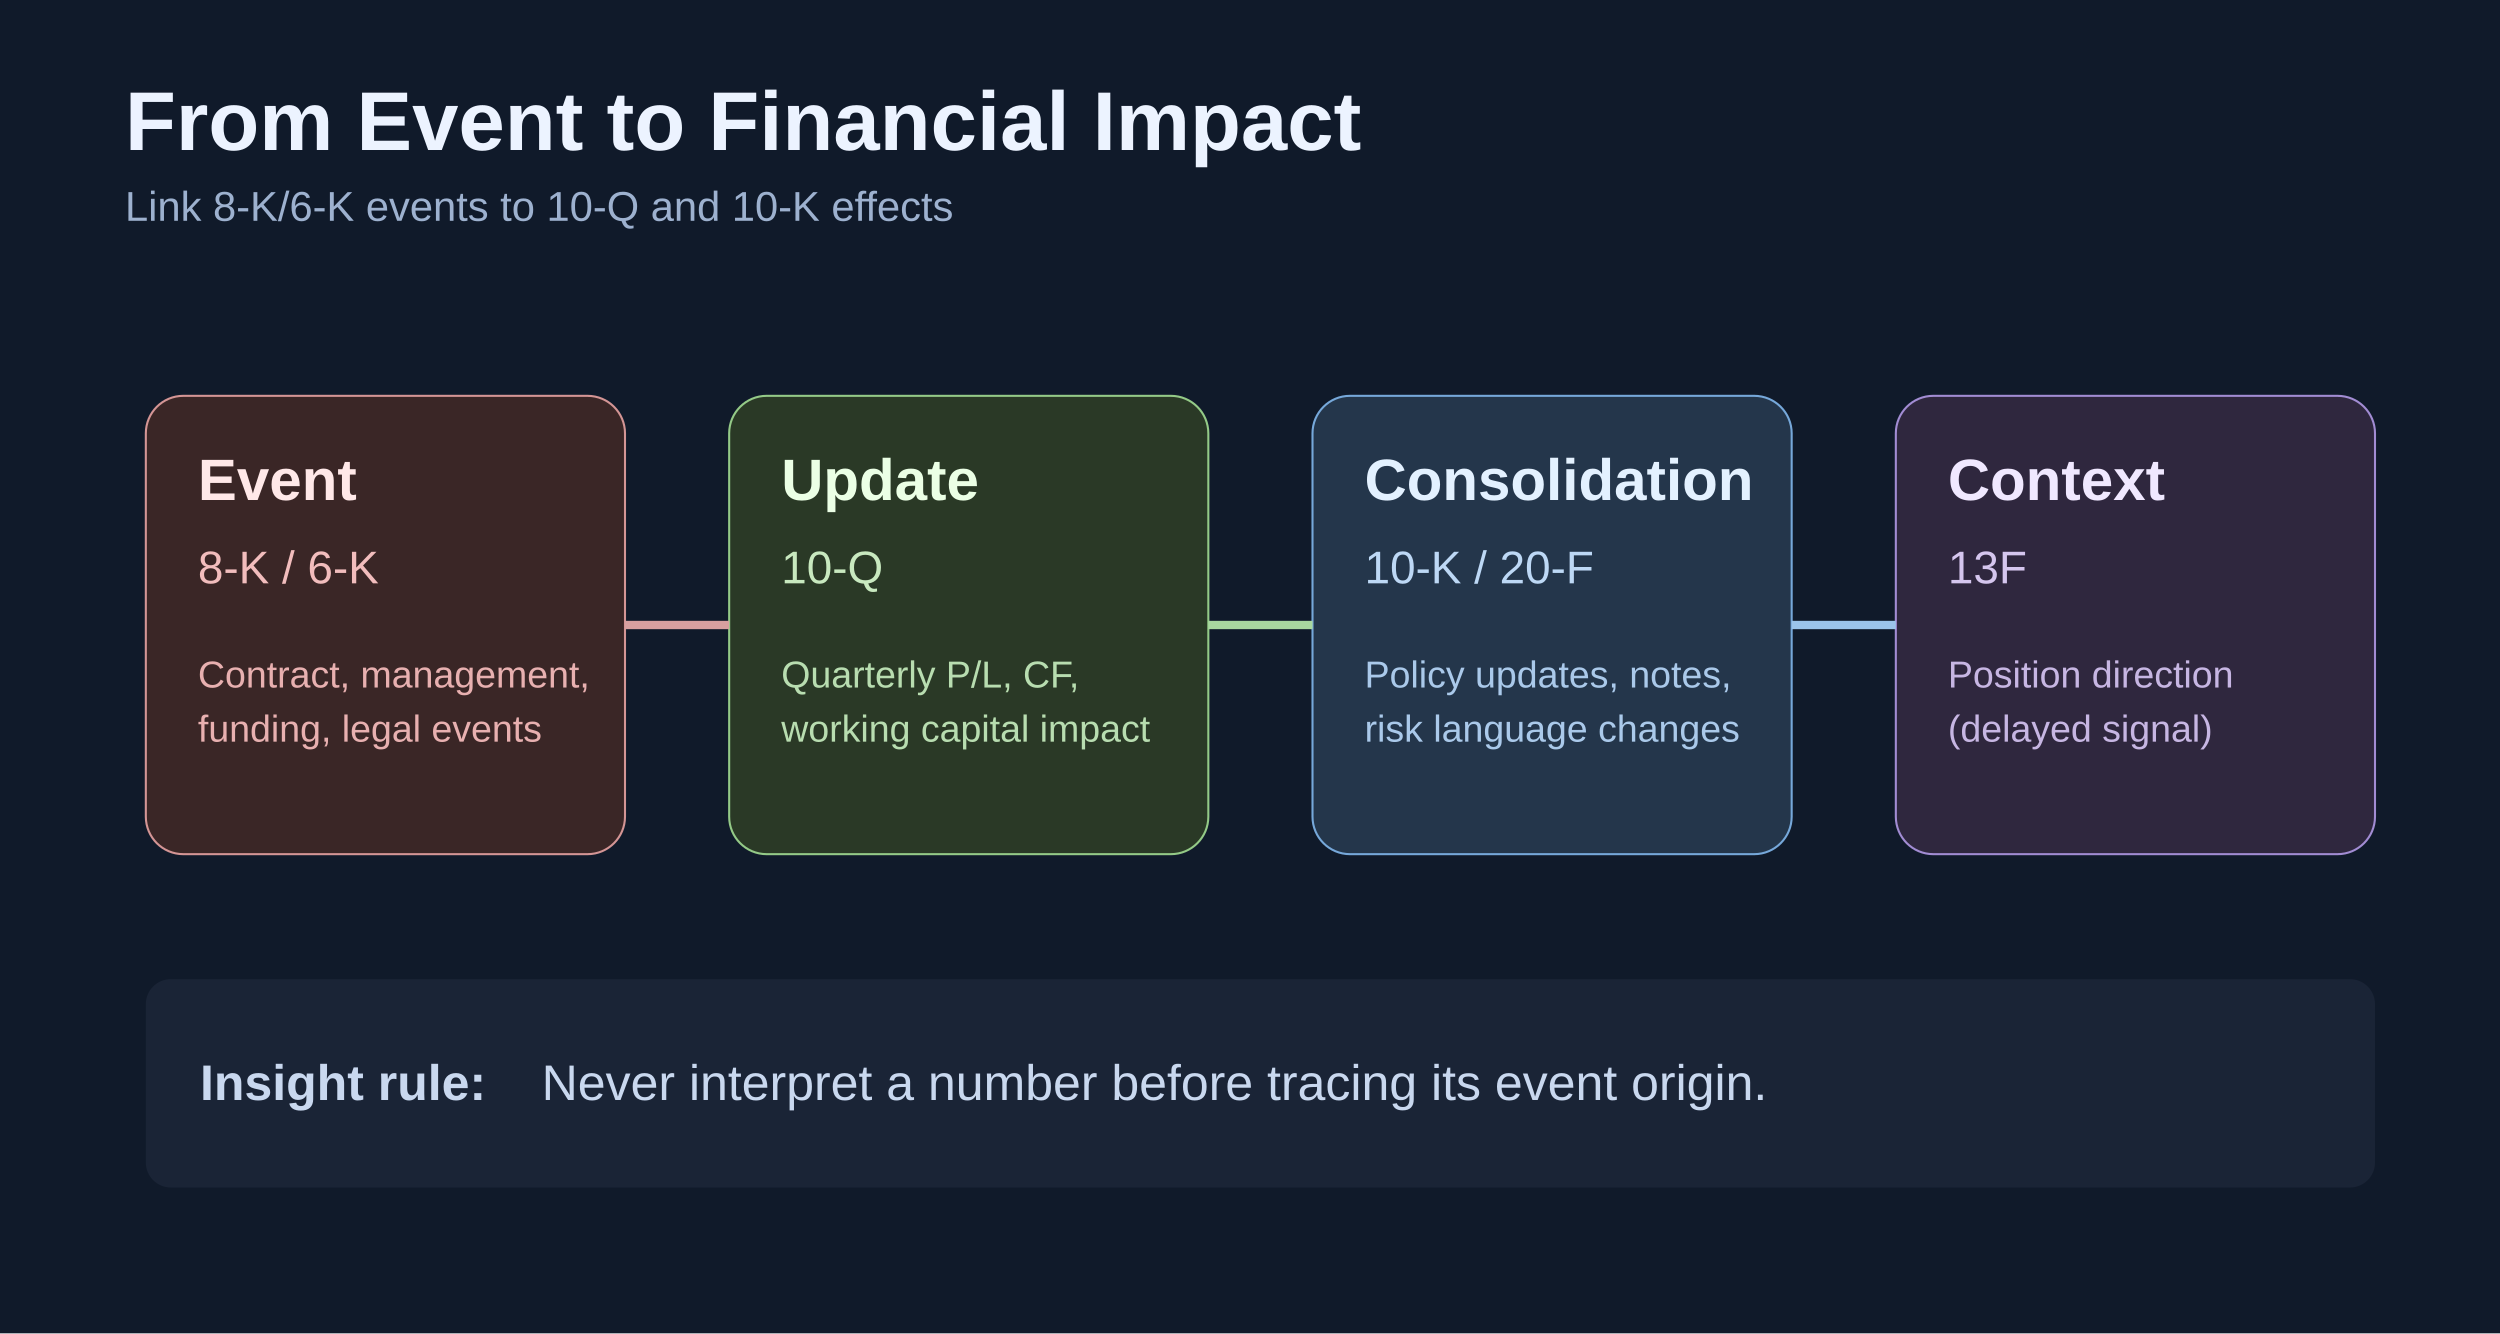
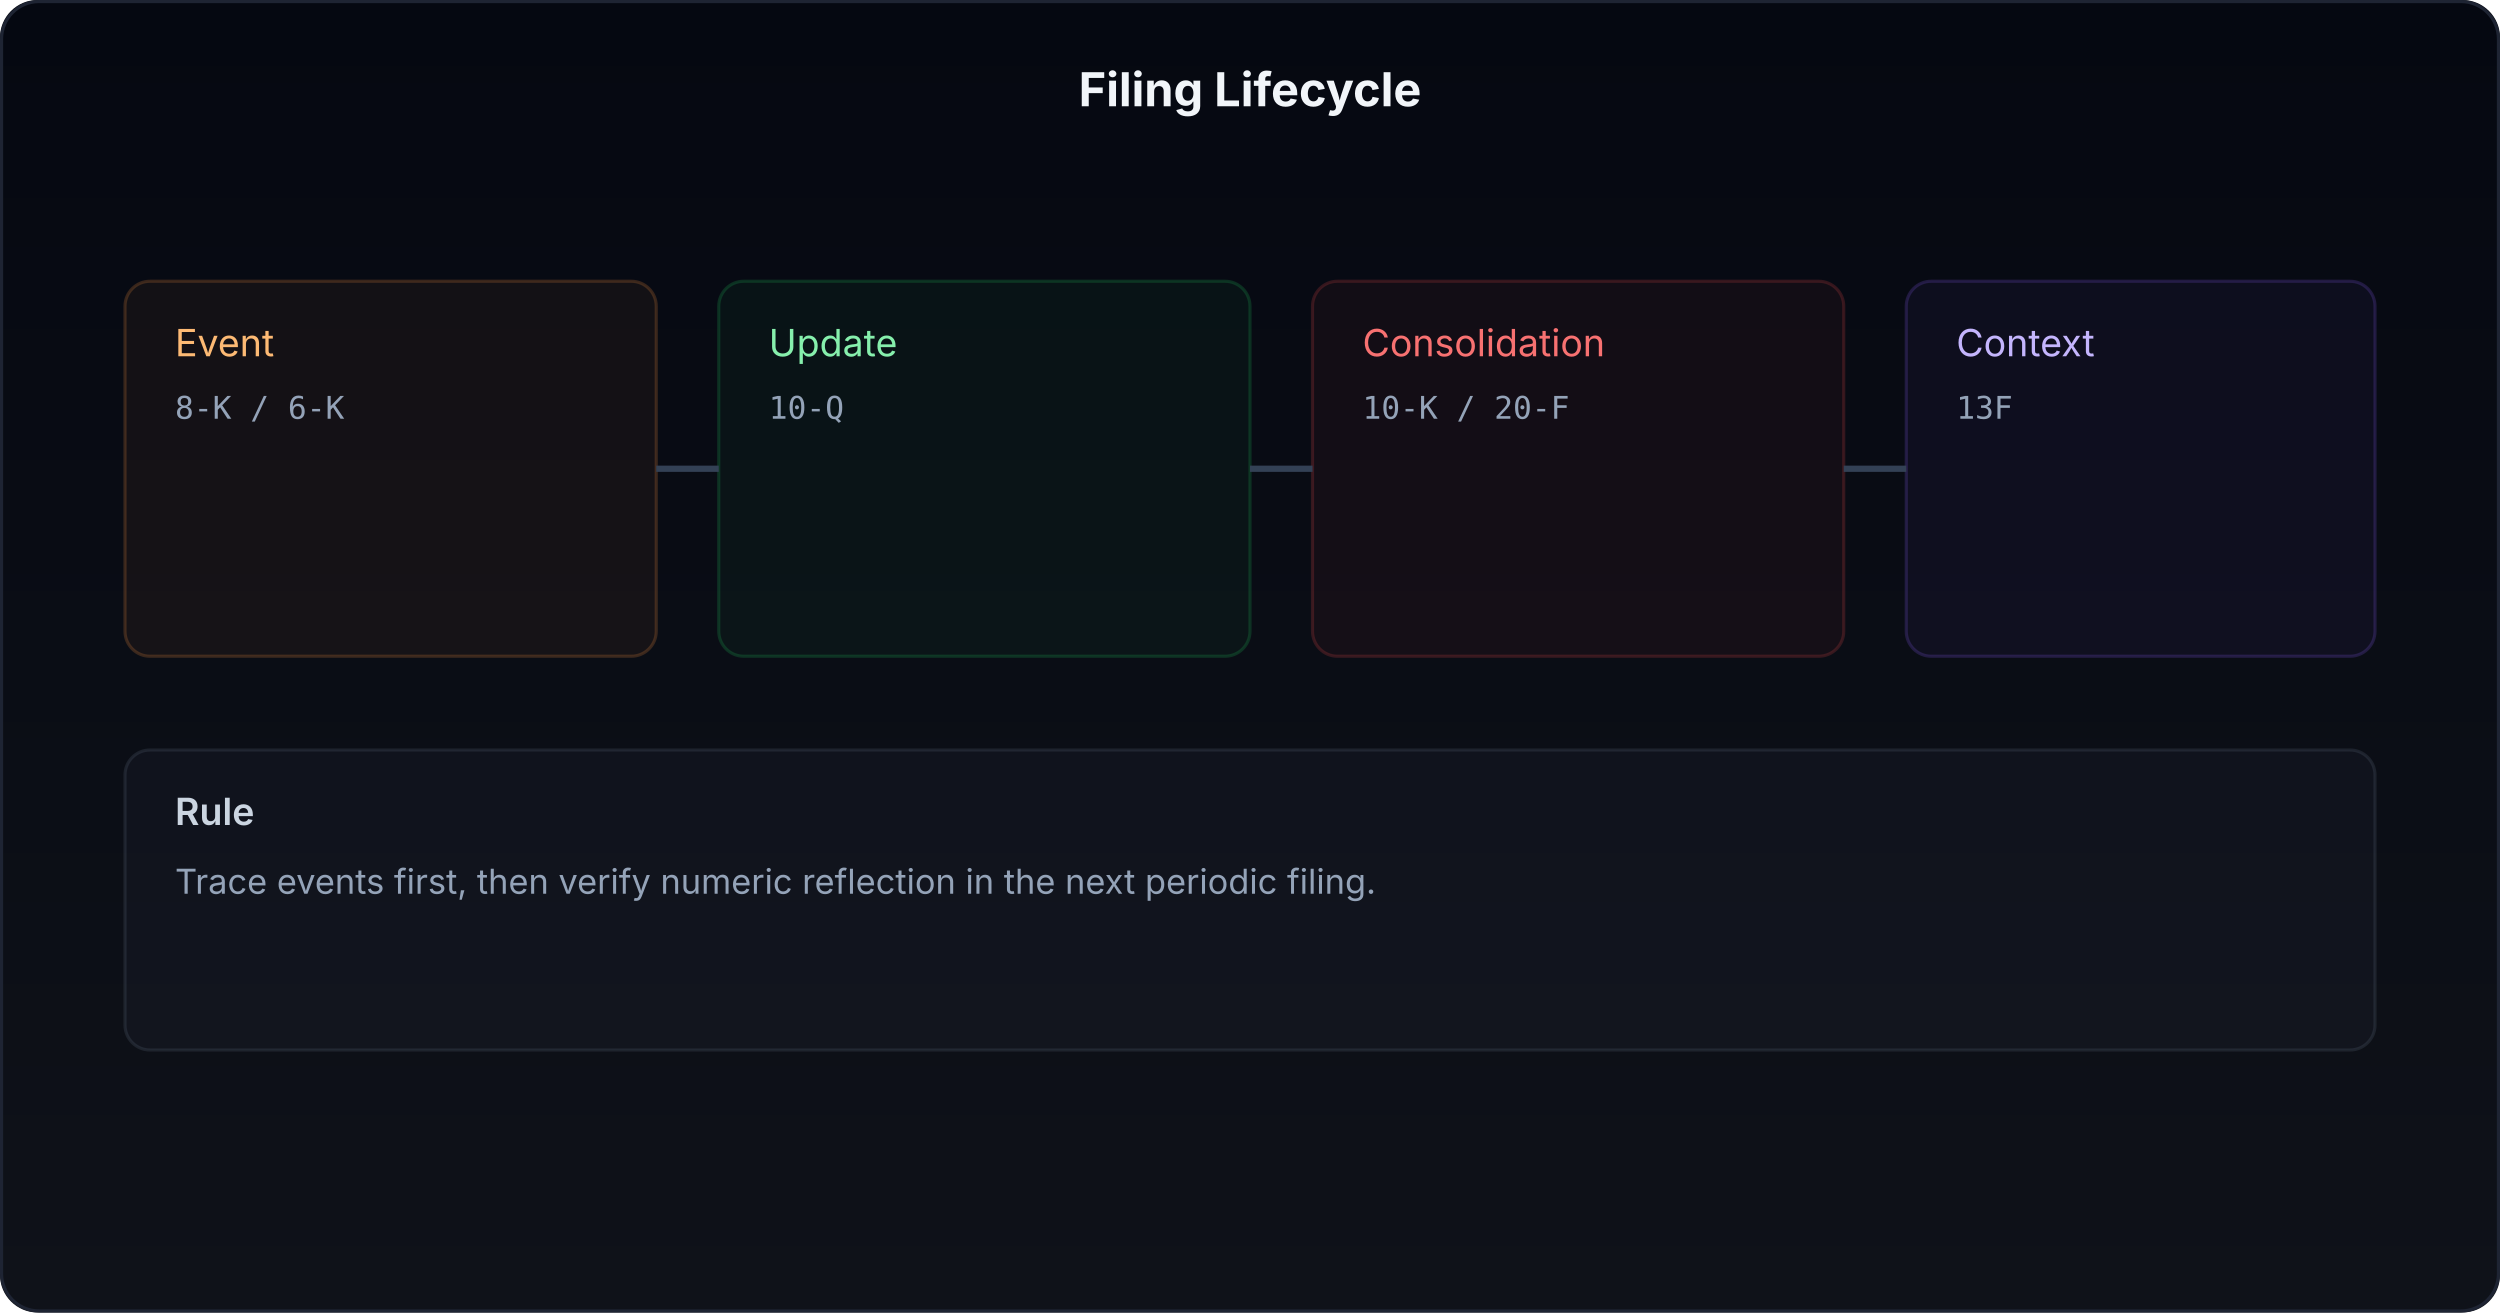
- <svg xmlns="http://www.w3.org/2000/svg" width="1200" height="640" viewBox="0 0 1200 640" role="img" aria-labelledby="t d">
-   <rect width="1200" height="640" fill="#101a2a" />
-   <text x="60" y="72" fill="#ecf3ff" font-family="Arial, sans-serif" font-size="40" font-weight="700">From Event to Financial Impact</text>
-   <text x="60" y="106" fill="#9db1cf" font-family="Arial, sans-serif" font-size="20">Link 8-K/6-K events to 10-Q and 10-K effects</text>
-   <rect x="70" y="190" width="230" height="220" rx="18" fill="#3a2626" stroke="#d49595" />
-   <text x="95" y="240" fill="#ffe8e8" font-family="Arial, sans-serif" font-size="28" font-weight="700">Event</text>
-   <text x="95" y="280" fill="#f2bdbd" font-family="Arial, sans-serif" font-size="22">8-K / 6-K</text>
-   <text x="95" y="330" fill="#e8b0b0" font-family="Arial, sans-serif" font-size="18">Contract, management,</text>
-   <text x="95" y="356" fill="#e8b0b0" font-family="Arial, sans-serif" font-size="18">funding, legal events</text>
-   <rect x="350" y="190" width="230" height="220" rx="18" fill="#2a3926" stroke="#94ca87" />
-   <text x="375" y="240" fill="#ebffe5" font-family="Arial, sans-serif" font-size="28" font-weight="700">Update</text>
-   <text x="375" y="280" fill="#c8e9bf" font-family="Arial, sans-serif" font-size="22">10-Q</text>
-   <text x="375" y="330" fill="#b8ddb0" font-family="Arial, sans-serif" font-size="18">Quarterly P/L, CF,</text>
-   <text x="375" y="356" fill="#b8ddb0" font-family="Arial, sans-serif" font-size="18">working capital impact</text>
-   <rect x="630" y="190" width="230" height="220" rx="18" fill="#24364b" stroke="#76a8da" />
-   <text x="655" y="240" fill="#e3f1ff" font-family="Arial, sans-serif" font-size="28" font-weight="700">Consolidation</text>
-   <text x="655" y="280" fill="#bdd8f5" font-family="Arial, sans-serif" font-size="22">10-K / 20-F</text>
-   <text x="655" y="330" fill="#aac9ea" font-family="Arial, sans-serif" font-size="18">Policy updates, notes,</text>
-   <text x="655" y="356" fill="#aac9ea" font-family="Arial, sans-serif" font-size="18">risk language changes</text>
-   <rect x="910" y="190" width="230" height="220" rx="18" fill="#2f273e" stroke="#a28cd3" />
-   <text x="935" y="240" fill="#f0e8ff" font-family="Arial, sans-serif" font-size="28" font-weight="700">Context</text>
-   <text x="935" y="280" fill="#d5c6ee" font-family="Arial, sans-serif" font-size="22">13F</text>
-   <text x="935" y="330" fill="#c7b6e3" font-family="Arial, sans-serif" font-size="18">Position direction</text>
-   <text x="935" y="356" fill="#c7b6e3" font-family="Arial, sans-serif" font-size="18">(delayed signal)</text>
-   <path d="M300 300 L350 300" stroke="#d7a0a0" stroke-width="4" />
-   <path d="M580 300 L630 300" stroke="#a8d89f" stroke-width="4" />
-   <path d="M860 300 L910 300" stroke="#9bc4ea" stroke-width="4" />
-   <rect x="70" y="470" width="1070" height="100" rx="12" fill="#1a2436" />
-   <text x="96" y="528" fill="#c9d8ef" font-family="Arial, sans-serif" font-size="24" font-weight="700">Insight rule:</text>
-   <text x="260" y="528" fill="#c9d8ef" font-family="Arial, sans-serif" font-size="24">Never interpret a number before tracing its event origin.</text>
+ <svg xmlns="http://www.w3.org/2000/svg" viewBox="0 0 800 420" fill="none">
+   <defs>
+     <linearGradient id="bg6e" x1="0" y1="0" x2="0" y2="1">
+       <stop offset="0%" stop-color="#050811" />
+       <stop offset="100%" stop-color="#0f1219" />
+     </linearGradient>
+   </defs>
+   <rect width="800" height="420" rx="12" fill="url(#bg6e)" />
+   <rect x="0.5" y="0.5" width="799" height="419" rx="12" stroke="#1e2433" />
+   <text x="400" y="34" text-anchor="middle" font-family="Inter,system-ui,sans-serif" font-size="15" font-weight="700" fill="#f1f5f9">Filing Lifecycle</text>
+   <rect x="40" y="90" width="170" height="120" rx="8" fill="rgba(251,146,60,0.05)" stroke="rgba(251,146,60,0.2)" />
+   <text x="56" y="114" font-family="Inter,system-ui,sans-serif" font-size="12" fill="#fdba74">Event</text>
+   <text x="56" y="134" font-family="JetBrains Mono,monospace" font-size="10" fill="#94a3b8">8-K / 6-K</text>
+   <rect x="230" y="90" width="170" height="120" rx="8" fill="rgba(34,197,94,0.05)" stroke="rgba(34,197,94,0.2)" />
+   <text x="246" y="114" font-family="Inter,system-ui,sans-serif" font-size="12" fill="#86efac">Update</text>
+   <text x="246" y="134" font-family="JetBrains Mono,monospace" font-size="10" fill="#94a3b8">10-Q</text>
+   <rect x="420" y="90" width="170" height="120" rx="8" fill="rgba(234,70,71,0.05)" stroke="rgba(234,70,71,0.2)" />
+   <text x="436" y="114" font-family="Inter,system-ui,sans-serif" font-size="12" fill="#f87171">Consolidation</text>
+   <text x="436" y="134" font-family="JetBrains Mono,monospace" font-size="10" fill="#94a3b8">10-K / 20-F</text>
+   <rect x="610" y="90" width="150" height="120" rx="8" fill="rgba(139,92,246,0.05)" stroke="rgba(139,92,246,0.2)" />
+   <text x="626" y="114" font-family="Inter,system-ui,sans-serif" font-size="12" fill="#c4b5fd">Context</text>
+   <text x="626" y="134" font-family="JetBrains Mono,monospace" font-size="10" fill="#94a3b8">13F</text>
+   <path d="M210 150 L230 150 M400 150 L420 150 M590 150 L610 150" stroke="#334155" stroke-width="2" />
+   <rect x="40" y="240" width="720" height="96" rx="8" fill="rgba(100,116,139,0.06)" stroke="rgba(100,116,139,0.2)" />
+   <text x="56" y="264" font-family="Inter,system-ui,sans-serif" font-size="12" font-weight="600" fill="#cbd5e1">Rule</text>
+   <text x="56" y="286" font-family="Inter,system-ui,sans-serif" font-size="11" fill="#94a3b8">Trace events first, then verify numeric reflection in the next periodic filing.</text>
</svg>
